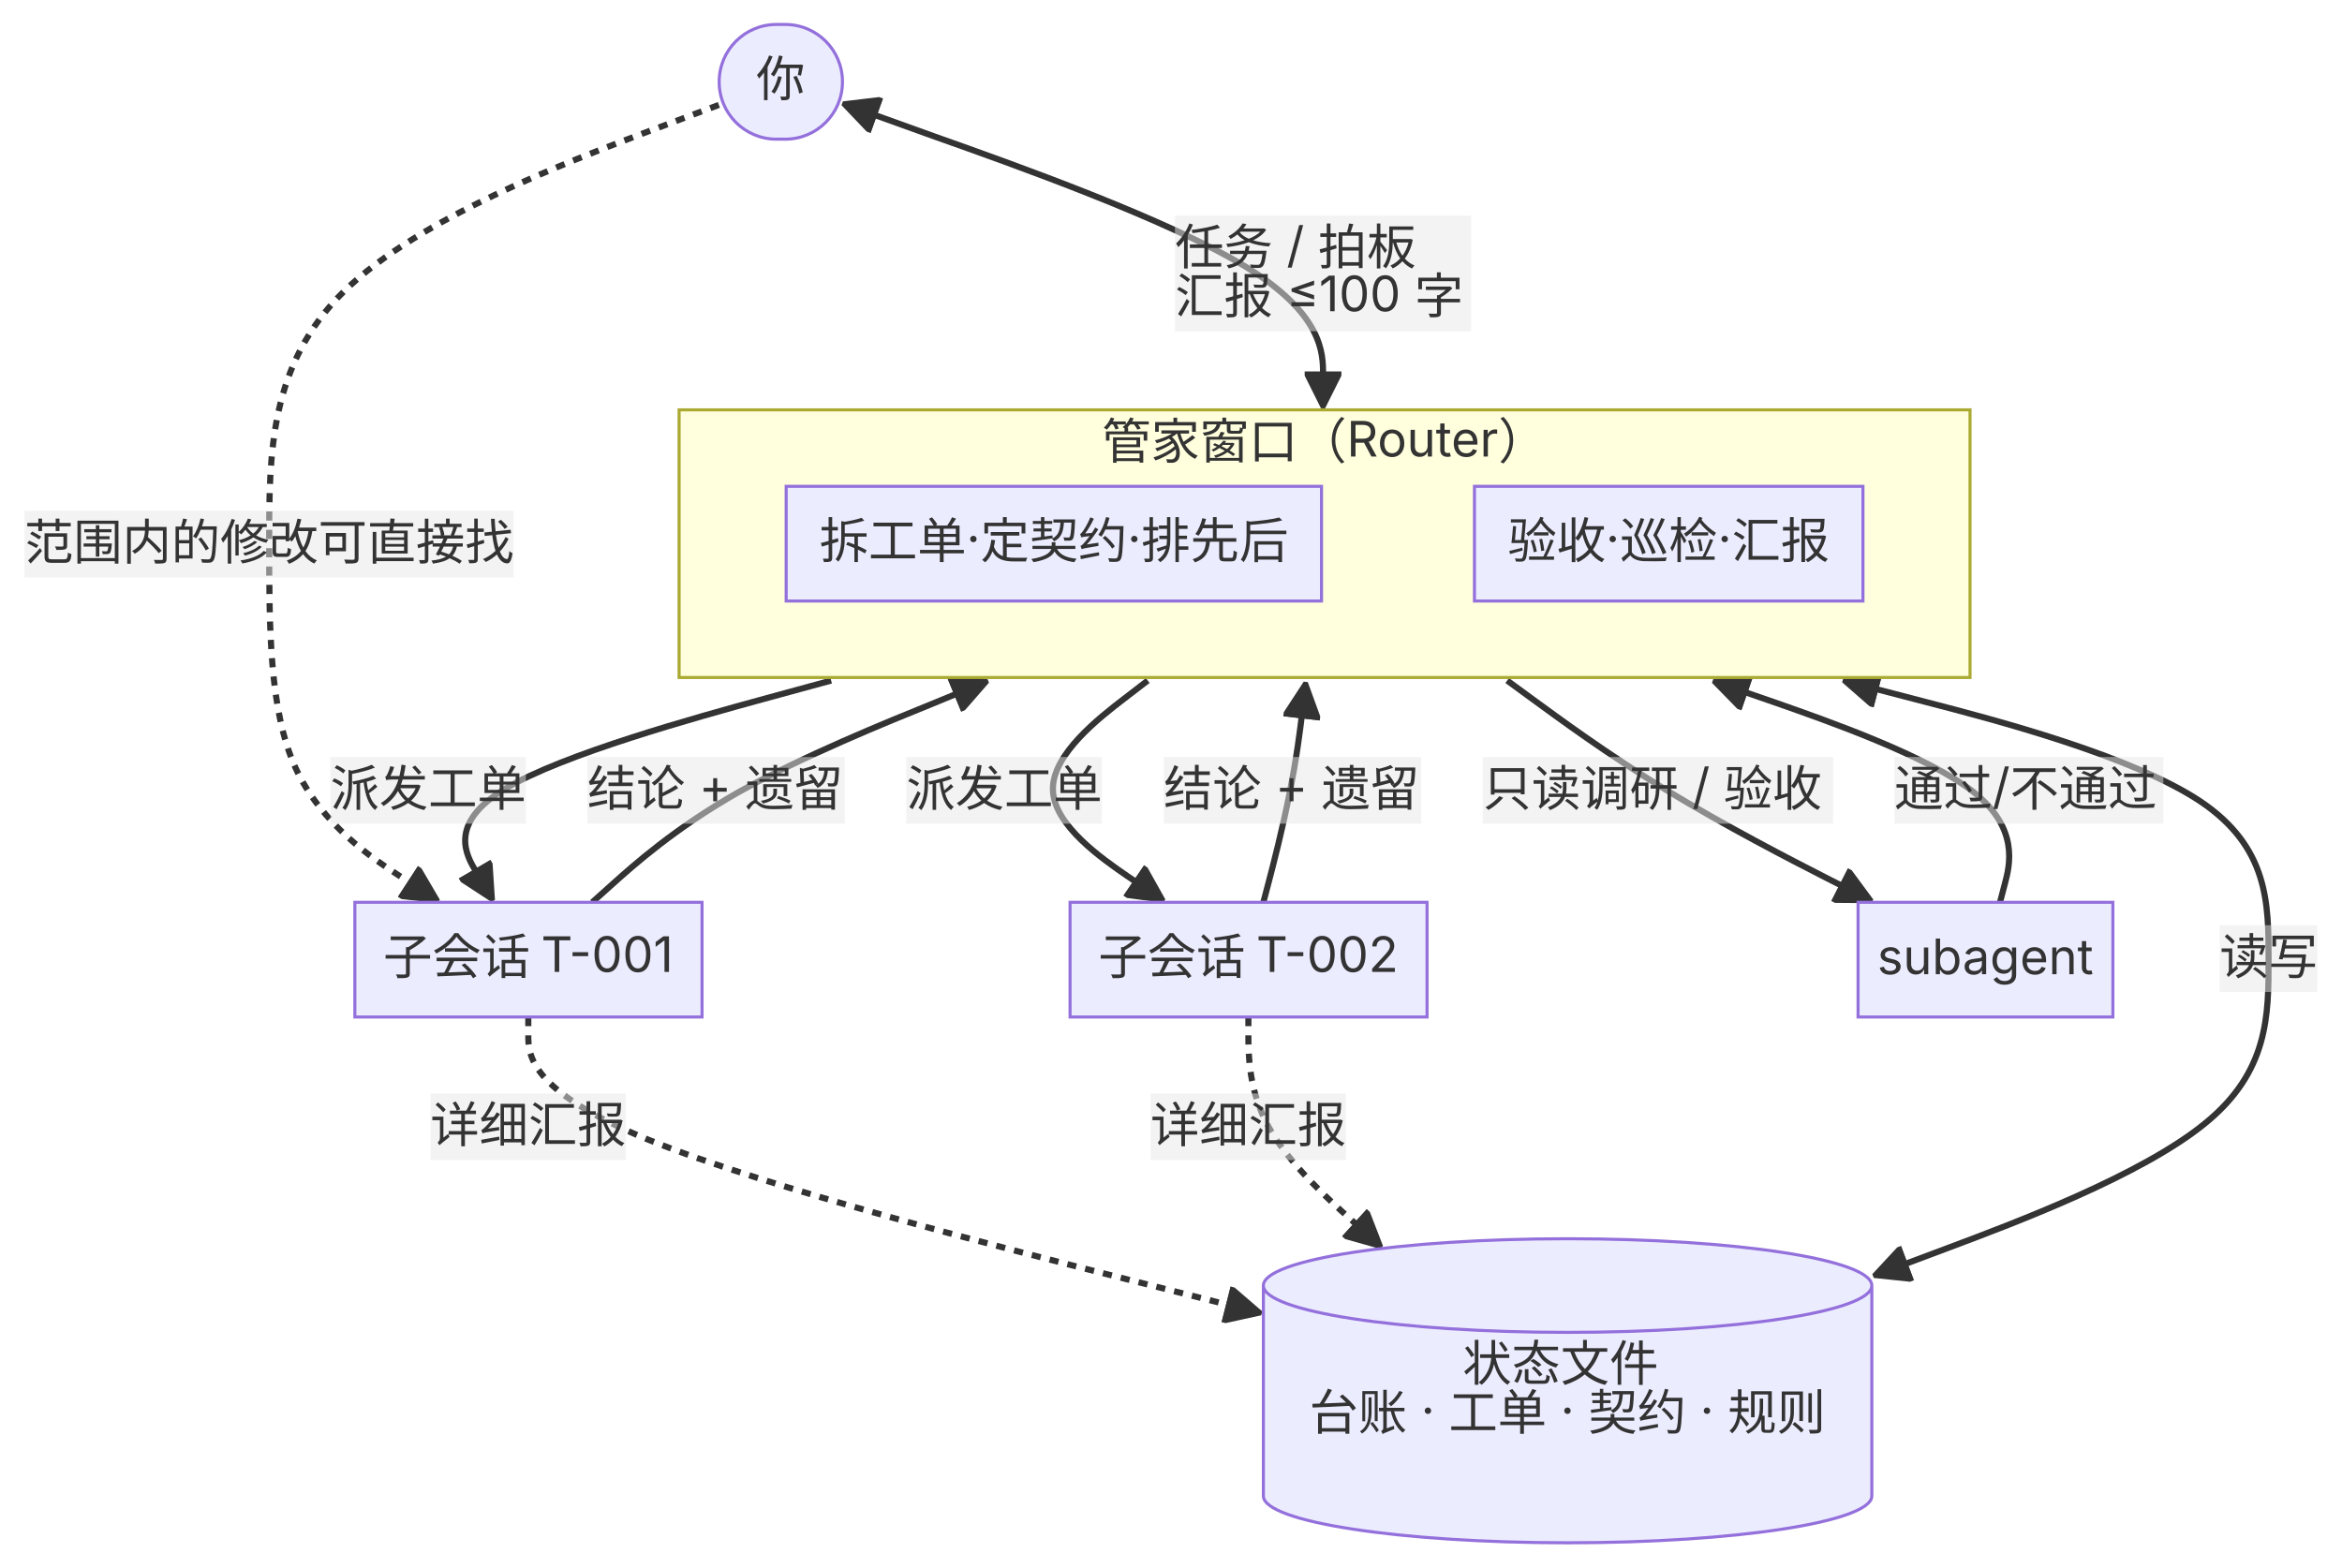
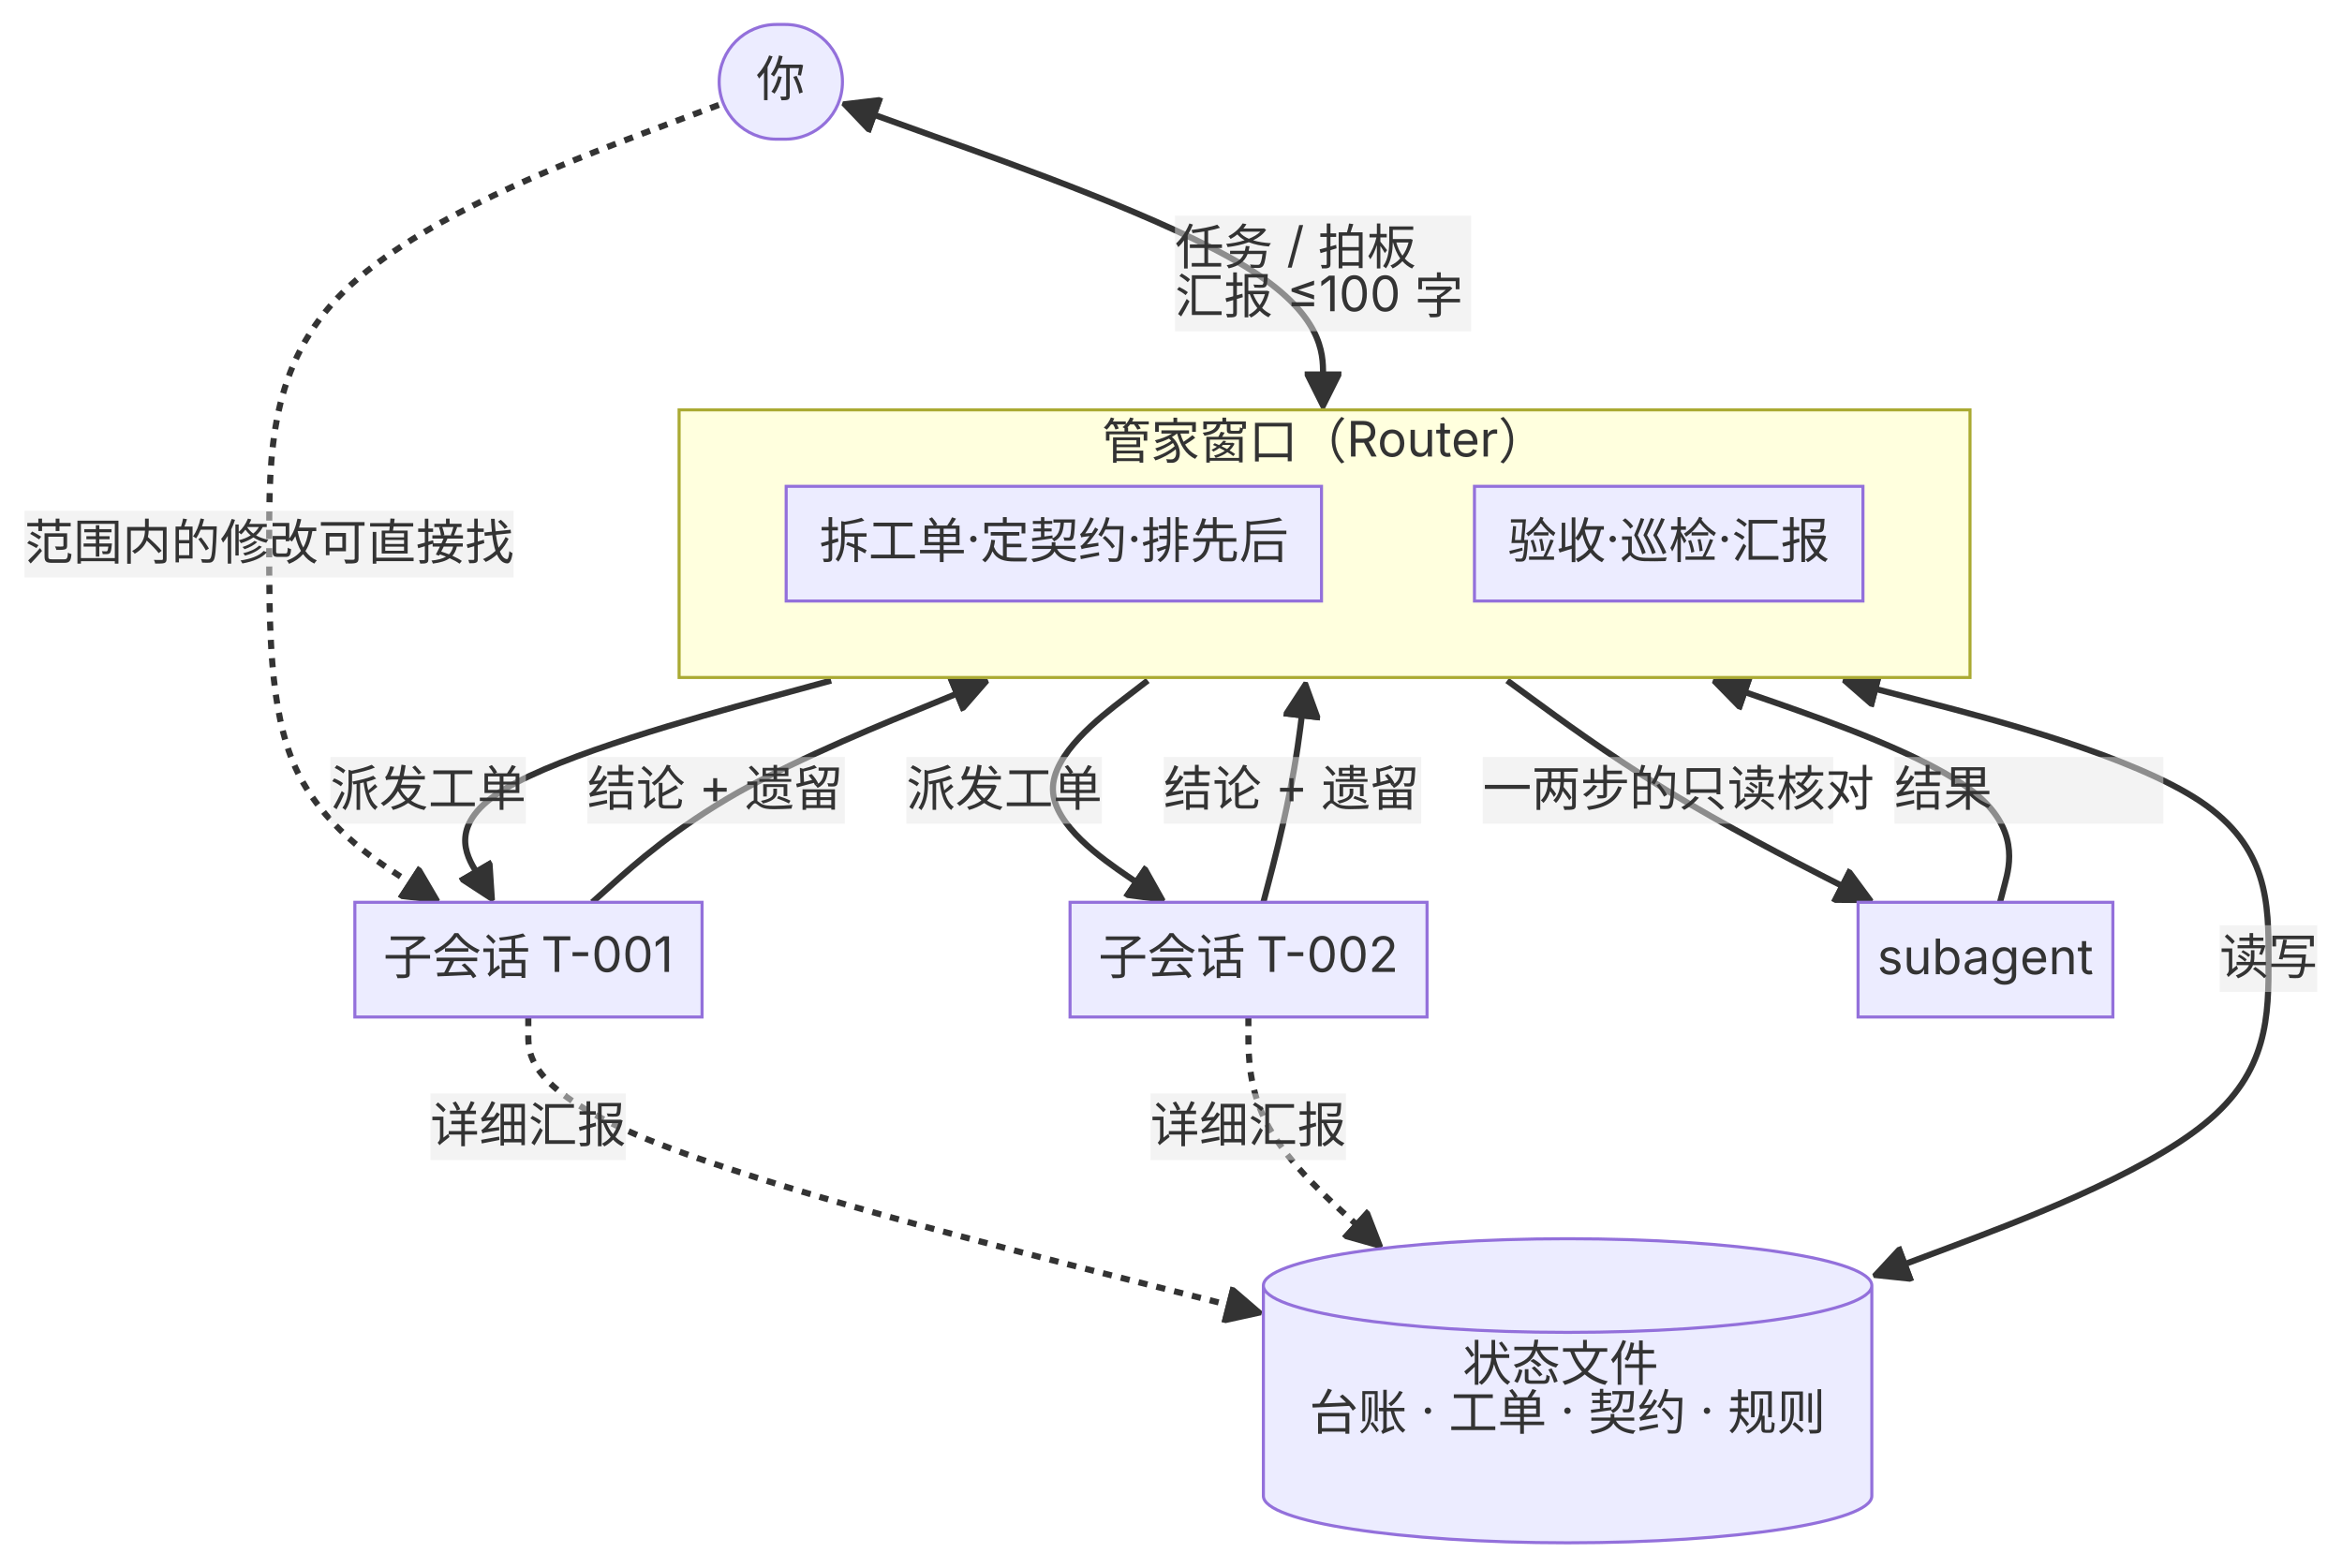
<svg xmlns="http://www.w3.org/2000/svg" aria-roledescription="flowchart-v2" role="graphics-document document" viewBox="-8 -8 765.6 512.5" style="max-width: 765.6px; background-color: #ffffff;" width="765.6" height="512.5" id="m_structure_zh">
  <style>#m_structure_zh{font-family:-apple-system,"Segoe UI","PingFang SC","Microsoft YaHei",sans-serif;font-size:16px;fill:#333;}#m_structure_zh .edge-thickness-normal{stroke-width:2px;}#m_structure_zh .edge-thickness-thick{stroke-width:3.5px;}#m_structure_zh .edge-pattern-solid{stroke-dasharray:0;}#m_structure_zh .edge-pattern-dashed{stroke-dasharray:3;}#m_structure_zh .edge-pattern-dotted{stroke-dasharray:2;}#m_structure_zh .marker{fill:#333333;stroke:#333333;}#m_structure_zh .marker.cross{stroke:#333333;}#m_structure_zh svg{font-family:-apple-system,"Segoe UI","PingFang SC","Microsoft YaHei",sans-serif;font-size:16px;}#m_structure_zh .label{font-family:-apple-system,"Segoe UI","PingFang SC","Microsoft YaHei",sans-serif;color:#333;}#m_structure_zh .cluster-label text{fill:#333;}#m_structure_zh .cluster-label span,#m_structure_zh p{color:#333;}#m_structure_zh .label text,#m_structure_zh span,#m_structure_zh p{fill:#333;color:#333;}#m_structure_zh .node rect,#m_structure_zh .node circle,#m_structure_zh .node ellipse,#m_structure_zh .node polygon,#m_structure_zh .node path{fill:#ECECFF;stroke:#9370DB;stroke-width:1px;}#m_structure_zh .flowchart-label text{text-anchor:middle;}#m_structure_zh .node .label{text-align:center;}#m_structure_zh .arrowheadPath{fill:#333333;}#m_structure_zh .edgePath .path{stroke:#333333;stroke-width:2.0px;}#m_structure_zh .flowchart-link{stroke:#333333;fill:none;}#m_structure_zh .edgeLabel{background-color:#e8e8e8;text-align:center;}#m_structure_zh .edgeLabel rect{opacity:0.5;background-color:#e8e8e8;fill:#e8e8e8;}#m_structure_zh .labelBkg{background-color:rgba(232, 232, 232, 0.5);}#m_structure_zh .cluster rect{fill:#ffffde;stroke:#aaaa33;stroke-width:1px;}#m_structure_zh .cluster text{fill:#333;}#m_structure_zh .cluster span,#m_structure_zh p{color:#333;}</style>
  <g>
    <marker orient="auto" markerHeight="12" markerWidth="12" markerUnits="userSpaceOnUse" refY="5" refX="6" viewBox="0 0 10 10" class="marker flowchart" id="m_structure_zh_flowchart-pointEnd">
      <path style="stroke-width: 1; stroke-dasharray: 1, 0;" class="arrowMarkerPath" d="M 0 0 L 10 5 L 0 10 z" />
    </marker>
    <marker orient="auto" markerHeight="12" markerWidth="12" markerUnits="userSpaceOnUse" refY="5" refX="4.5" viewBox="0 0 10 10" class="marker flowchart" id="m_structure_zh_flowchart-pointStart">
      <path style="stroke-width: 1; stroke-dasharray: 1, 0;" class="arrowMarkerPath" d="M 0 5 L 10 10 L 10 0 z" />
    </marker>
    <g class="root">
      <g class="clusters" />
      <g class="edgePaths">
        <path marker-end="url(#m_structure_zh_flowchart-pointEnd)" style="fill:none;stroke-width:2px;stroke-dasharray:3;" class="edge-thickness-normal edge-pattern-dotted flowchart-link LS-W1 LE-S" id="L-W1-S-0" d="M164.7,324.5L164.7,330.5C164.7,336.5,164.7,348.6,203.9,364.6C243.1,380.5,321.4,400.4,360.6,410.3L399.8,420.2" />
        <path marker-end="url(#m_structure_zh_flowchart-pointEnd)" style="fill:none;stroke-width:2px;stroke-dasharray:3;" class="edge-thickness-normal edge-pattern-dotted flowchart-link LS-W2 LE-S" id="L-W2-S-0" d="M400.1,324.5L400.1,330.5C400.1,336.5,400.1,348.6,406.8,360.6C413.5,372.7,426.8,384.6,433.5,390.6L440.1,396.6" />
        <path marker-end="url(#m_structure_zh_flowchart-pointEnd)" style="fill:none;stroke-width:2px;stroke-dasharray:3;" class="edge-thickness-normal edge-pattern-dotted flowchart-link LS-U LE-W1" id="L-U-W1-0" d="M227.0,26.3L202.5,35.5C178.0,44.8,129.0,63.2,104.5,87.2C80,111.2,80,140.7,80,168.9C80,197.0,80,223.9,88.5,242.8C97.1,261.8,114.2,272.9,122.8,278.5L131.4,284.1" />
        <path marker-end="url(#m_structure_zh_flowchart-pointEnd)" marker-start="url(#m_structure_zh_flowchart-pointStart)" style="fill:none;" class="edge-thickness-normal edge-pattern-solid flowchart-link LS-U LE-R" id="L-U-R-0" d="M272.4,27.6L297.7,36.7C323.1,45.7,373.8,63.7,399.2,79.2C424.5,94.7,424.5,107.7,424.5,114.2L424.5,120.7" />
        <path marker-end="url(#m_structure_zh_flowchart-pointEnd)" marker-start="url(#m_structure_zh_flowchart-pointStart)" style="fill:none;" class="edge-thickness-normal edge-pattern-solid flowchart-link LS-R LE-S" id="L-R-S-0" d="M599.6,215.8L621.9,221.6C644.3,227.4,688.9,239.1,711.3,254.0C733.6,269.0,733.6,287.4,733.6,305.7C733.6,324.0,733.6,342.4,712.8,359.3C692.0,376.3,650.4,391.9,629.6,399.7L608.8,407.5" />
        <path marker-end="url(#m_structure_zh_flowchart-pointEnd)" style="fill:none;" class="edge-thickness-normal edge-pattern-solid flowchart-link LS-R LE-W1" id="L-R-W1-0" d="M263.7,214.5L241.7,220.5C219.8,226.5,175.9,238.6,157.1,249.9C138.2,261.3,144.5,271.8,147.7,277.1L150.8,282.4" />
        <path marker-end="url(#m_structure_zh_flowchart-pointEnd)" style="fill:none;" class="edge-thickness-normal edge-pattern-solid flowchart-link LS-R LE-W2" id="L-R-W2-0" d="M367.2,214.5L359.4,220.5C351.6,226.5,335.9,238.6,336.2,250.2C336.4,261.8,352.5,272.9,360.5,278.4L368.6,283.9" />
        <path marker-end="url(#m_structure_zh_flowchart-pointEnd)" style="fill:none;" class="edge-thickness-normal edge-pattern-solid flowchart-link LS-R LE-SA" id="L-R-SA-0" d="M484.7,214.5L492.9,220.5C501.1,226.5,517.5,238.6,536.7,250.3C555.9,262.0,577.8,273.3,588.8,278.9L599.8,284.5" />
        <path marker-end="url(#m_structure_zh_flowchart-pointEnd)" style="fill:none;" class="edge-thickness-normal edge-pattern-solid flowchart-link LS-W1 LE-R" id="L-W1-R-0" d="M185.6,287L192.4,280.9C199.1,274.9,212.6,262.8,233.4,251.0C254.3,239.3,282.4,227.9,296.5,222.2L310.6,216.4" />
        <path marker-end="url(#m_structure_zh_flowchart-pointEnd)" style="fill:none;" class="edge-thickness-normal edge-pattern-solid flowchart-link LS-W2 LE-R" id="L-W2-R-0" d="M405.0,287L406.6,280.9C408.2,274.9,411.3,262.8,413.5,251.6C415.8,240.4,417.1,230.0,417.7,224.9L418.3,219.7" />
        <path marker-end="url(#m_structure_zh_flowchart-pointEnd)" style="fill:none;" class="edge-thickness-normal edge-pattern-solid flowchart-link LS-SA LE-R" id="L-SA-R-0" d="M645.8,287L647.4,280.9C649.0,274.9,652.1,262.8,637.2,251.0C622.3,239.2,589.4,227.7,572.9,221.9L556.4,216.2" />
      </g>
      <g class="edgeLabels">
        <g transform="translate(164.7, 360.7)" class="edgeLabel">
          <g transform="translate(-32, -11.2)" class="label">
            <rect height="21.8" width="63.9" ry="0" rx="0" />
            <text>
              <tspan class="row" x="0" dy="1em" xml:space="preserve">详细汇报</tspan>
            </text>
          </g>
        </g>
        <g transform="translate(400.1, 360.7)" class="edgeLabel">
          <g transform="translate(-32, -11.2)" class="label">
            <rect height="21.8" width="63.9" ry="0" rx="0" />
            <text>
              <tspan class="row" x="0" dy="1em" xml:space="preserve">详细汇报</tspan>
            </text>
          </g>
        </g>
        <g transform="translate(80, 170.2)" class="edgeLabel">
          <g transform="translate(-80, -11.2)" class="label">
            <rect height="21.8" width="159.9" ry="0" rx="0" />
            <text>
              <tspan class="row" x="0" dy="1em" xml:space="preserve">范围内的修改可直接找</tspan>
            </text>
          </g>
        </g>
        <g transform="translate(424.5, 81.7)" class="edgeLabel">
          <g transform="translate(-48.4, -19.2)" class="label">
            <rect height="37.8" width="96.8" ry="0" rx="0" />
            <text>
              <tspan class="row" x="0" dy="1em" xml:space="preserve">任务 / 拍板</tspan>
              <tspan class="row" x="0" dy="1em" xml:space="preserve">汇报 ≤100 字</tspan>
            </text>
          </g>
        </g>
        <g transform="translate(733.6, 305.7)" class="edgeLabel">
          <g transform="translate(-16, -11.2)" class="label">
            <rect height="21.8" width="31.9" ry="0" rx="0" />
            <text>
              <tspan class="row" x="0" dy="1em" xml:space="preserve">读写</tspan>
            </text>
          </g>
        </g>
        <g transform="translate(132, 250.7)" class="edgeLabel">
          <g transform="translate(-32, -11.2)" class="label">
            <rect height="21.8" width="63.9" ry="0" rx="0" />
            <text>
              <tspan class="row" x="0" dy="1em" xml:space="preserve">派发工单</tspan>
            </text>
          </g>
        </g>
        <g transform="translate(320.3, 250.7)" class="edgeLabel">
          <g transform="translate(-32, -11.2)" class="label">
            <rect height="21.8" width="63.9" ry="0" rx="0" />
            <text>
              <tspan class="row" x="0" dy="1em" xml:space="preserve">派发工单</tspan>
            </text>
          </g>
        </g>
        <g transform="translate(534.0, 250.7)" class="edgeLabel">
          <g transform="translate(-57.3, -11.2)" class="label">
            <rect height="21.8" width="114.6" ry="0" rx="0" />
            <text>
-               <tspan class="row" x="0" dy="1em" xml:space="preserve">只读调研 / 验收</tspan>
+               <tspan class="row" x="0" dy="1em" xml:space="preserve">一两步的只读核对</tspan>
            </text>
          </g>
        </g>
        <g transform="translate(226.1, 250.7)" class="edgeLabel">
          <g transform="translate(-42.1, -11.2)" class="label">
            <rect height="21.8" width="84.2" ry="0" rx="0" />
            <text>
              <tspan class="row" x="0" dy="1em" xml:space="preserve">结论 + 遗留</tspan>
            </text>
          </g>
        </g>
        <g transform="translate(414.5, 250.7)" class="edgeLabel">
          <g transform="translate(-42.1, -11.2)" class="label">
            <rect height="21.8" width="84.2" ry="0" rx="0" />
            <text>
              <tspan class="row" x="0" dy="1em" xml:space="preserve">结论 + 遗留</tspan>
            </text>
          </g>
        </g>
        <g transform="translate(655.3, 250.7)" class="edgeLabel">
          <g transform="translate(-44, -11.2)" class="label">
            <rect height="21.8" width="87.9" ry="0" rx="0" />
            <text>
-               <tspan class="row" x="0" dy="1em" xml:space="preserve">通过/不通过</tspan>
+               <tspan class="row" x="0" dy="1em" xml:space="preserve">结果</tspan>
            </text>
          </g>
        </g>
      </g>
      <g class="nodes">
        <g transform="translate(206.0, 118)" class="root">
          <g class="clusters">
            <g id="R" class="cluster default flowchart-label">
              <rect height="87.5" width="422" y="8" x="8" ry="0" rx="0" />
              <g transform="translate(219, 8)" class="cluster-label">
                <text>
                  <tspan class="row" x="0" dy="1em" xml:space="preserve">管家窗口（Router）</tspan>
                </text>
              </g>
            </g>
          </g>
          <g class="edgePaths" />
          <g class="edgeLabels" />
          <g class="nodes">
            <g transform="translate(130.5, 51.7)" data-id="R1" data-node="true" id="flowchart-R1-27" class="node default default flowchart-label">
              <rect height="37.5" width="175" y="-18.7" x="-87.5" ry="0" rx="0" class="basic label-container" />
              <g transform="translate(0, -11.2)" class="label">
                <text>
                  <tspan class="row" x="0" dy="1em" xml:space="preserve">拆工单·定契约·排先后</tspan>
                </text>
              </g>
            </g>
            <g transform="translate(331.5, 51.7)" data-id="R2" data-node="true" id="flowchart-R2-28" class="node default default flowchart-label">
              <rect height="37.5" width="127" y="-18.7" x="-63.5" ry="0" rx="0" class="basic label-container" />
              <g transform="translate(0, -11.2)" class="label">
                <text>
                  <tspan class="row" x="0" dy="1em" xml:space="preserve">验收·巡检·汇报</tspan>
                </text>
              </g>
            </g>
          </g>
        </g>
        <g transform="translate(247.2, 18.7)" data-id="U" data-node="true" id="flowchart-U-25" class="node default default flowchart-label">
          <rect height="37.5" width="40.3" y="-18.7" x="-20.1" ry="18.7" rx="18.7" />
          <g transform="translate(0, -11.2)" class="label">
            <text>
              <tspan class="row" x="0" dy="1em" xml:space="preserve">你</tspan>
            </text>
          </g>
        </g>
        <g transform="translate(504.4, 446.7)" data-id="S" data-node="true" id="flowchart-S-30" class="node default default flowchart-label">
          <path transform="translate(-99.4,-49.7)" d="M 0,15.3 a 99.4,15.3 0,0,0 198.9 0 a 99.4,15.3 0,0,0 -198.9 0 l 0,68.8 a 99.4,15.3 0,0,0 198.9 0 l 0,-68.8" />
          <g transform="translate(0, -19.2)" class="label">
            <text>
              <tspan class="row" x="0" dy="1em" xml:space="preserve">状态文件</tspan>
              <tspan class="row" x="0" dy="1em" xml:space="preserve">台账 · 工单 · 契约 · 规则</tspan>
            </text>
          </g>
        </g>
        <g transform="translate(164.7, 305.7)" data-id="W1" data-node="true" id="flowchart-W1-32" class="node default default flowchart-label">
          <rect height="37.5" width="113.5" y="-18.7" x="-56.7" ry="0" rx="0" class="basic label-container" />
          <g transform="translate(0, -11.2)" class="label">
            <text>
              <tspan class="row" x="0" dy="1em" xml:space="preserve">子会话 T-001</tspan>
            </text>
          </g>
        </g>
        <g transform="translate(400.1, 305.7)" data-id="W2" data-node="true" id="flowchart-W2-34" class="node default default flowchart-label">
          <rect height="37.5" width="116.7" y="-18.7" x="-58.3" ry="0" rx="0" class="basic label-container" />
          <g transform="translate(0, -11.2)" class="label">
            <text>
              <tspan class="row" x="0" dy="1em" xml:space="preserve">子会话 T-002</tspan>
            </text>
          </g>
        </g>
        <g transform="translate(641.0, 305.7)" data-id="SA" data-node="true" id="flowchart-SA-36" class="node default default flowchart-label">
          <rect height="37.5" width="83.3" y="-18.7" x="-41.6" ry="0" rx="0" class="basic label-container" />
          <g transform="translate(0, -11.2)" class="label">
            <text>
              <tspan class="row" x="0" dy="1em" xml:space="preserve">subagent</tspan>
            </text>
          </g>
        </g>
      </g>
    </g>
  </g>
</svg>
